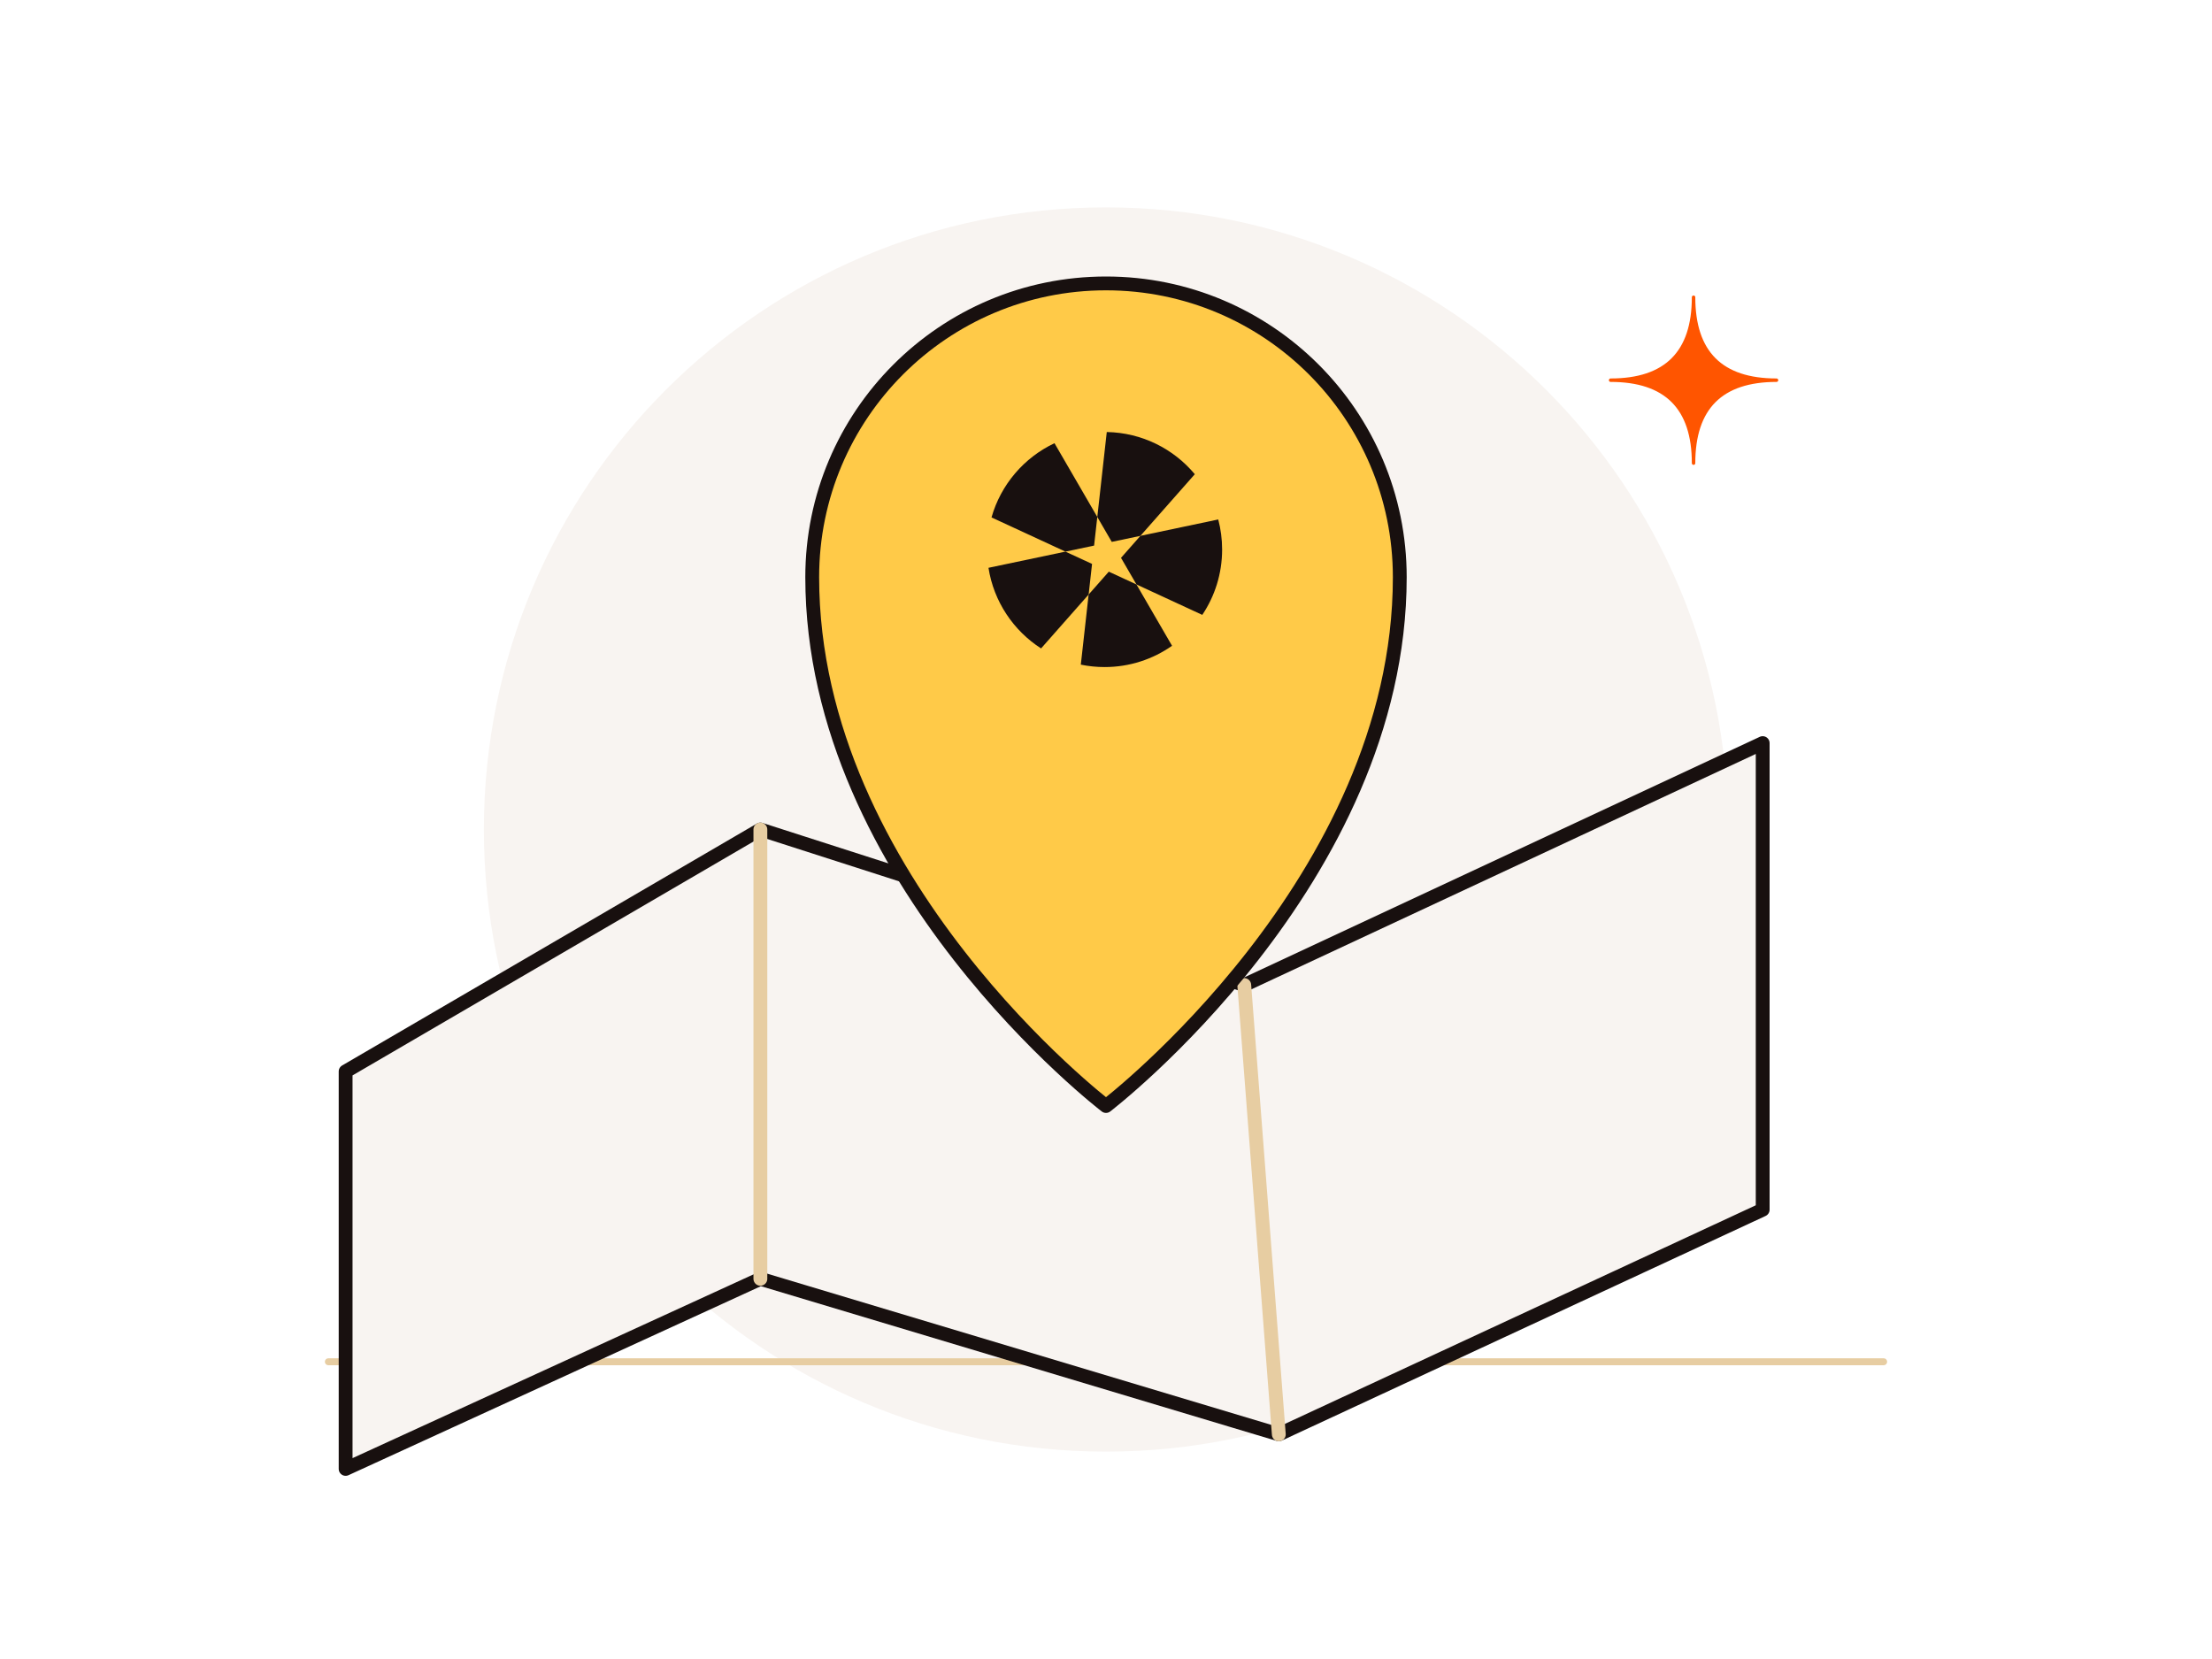
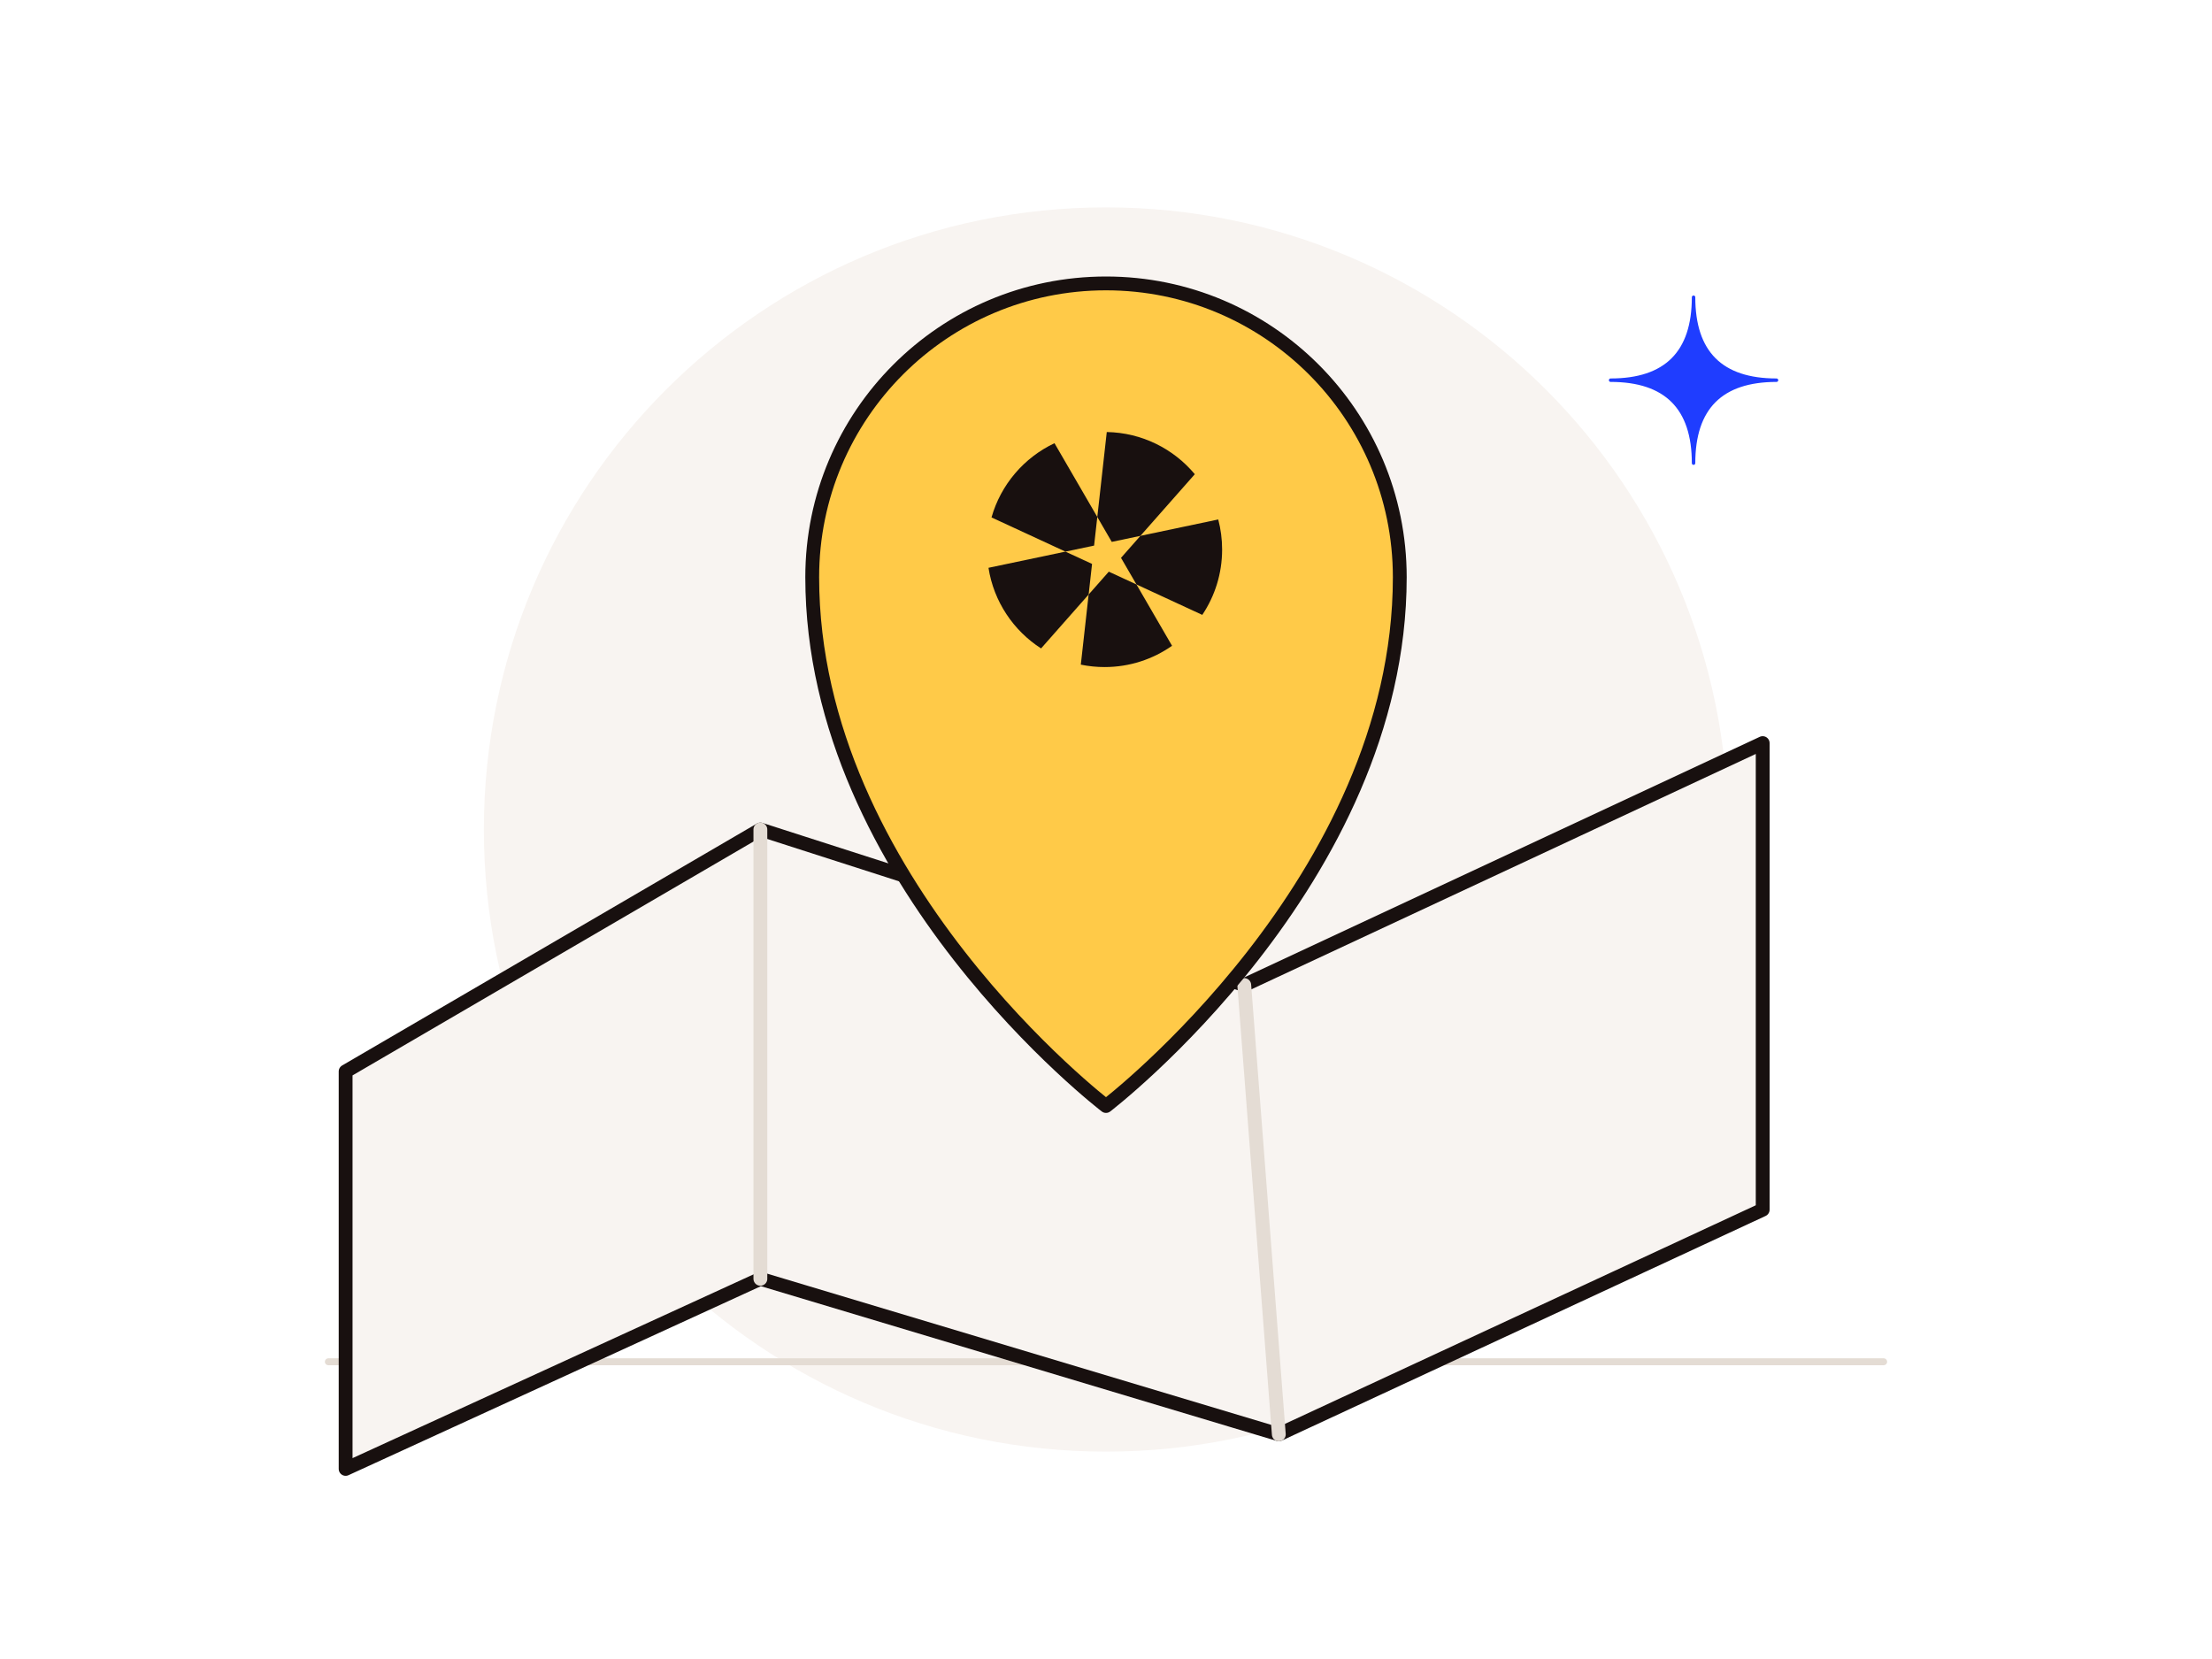
<svg xmlns="http://www.w3.org/2000/svg" width="640" height="480" viewBox="0 0 640 480" role="img">
  <circle cx="320" cy="240" r="180" fill="#F8F4F1" />
-   <path d="M95 394H545" fill="none" stroke="#E7CDA2" stroke-width="2" stroke-linecap="round" stroke-linejoin="round" />
+   <path d="M95 394H545" fill="none" stroke="#E4DCD4" stroke-width="2" stroke-linecap="round" stroke-linejoin="round" />
  <path d="M100 310 220 240 360 285 510 215V350L370 415 220 370 100 425Z" fill="#F8F4F1" stroke="#18100F" stroke-width="4" stroke-linecap="round" stroke-linejoin="round" />
-   <path d="M220 240V370M360 285 370 415" fill="none" stroke="#E7CDA2" stroke-width="4" stroke-linecap="round" stroke-linejoin="round" />
+   <path d="M220 240V370M360 285 370 415" fill="none" stroke="#E4DCD4" stroke-width="4" stroke-linecap="round" stroke-linejoin="round" />
  <path d="M405 167c0 88-85 153-85 153s-85-65-85-153a85 85 0 1 1 170 0Z" fill="#FFCA48" stroke="#18100F" stroke-width="4" stroke-linecap="round" stroke-linejoin="round" />
  <g transform="translate(286 125) scale(0.3269231)">
    <path d="M68.101 105.839L91.656 116.726L88.639 143.794L46.534 191.507C22.093 175.772 4.671 150.08 0 120.162L68.101 105.839Z" fill="#18100F" />
    <path d="M130.951 134.888L162.455 189.17C145.558 201.035 124.972 208 102.758 208C95.547 208 88.507 207.265 81.709 205.868L88.639 143.794L106.478 123.581L130.951 134.888Z" fill="#18100F" />
    <path d="M203.331 77.381C205.572 85.874 206.767 94.793 206.767 103.991C206.767 125.396 200.299 145.29 189.214 161.828L130.956 134.891L117.286 111.344L134.458 91.88L203.331 77.381Z" fill="#18100F" />
    <path d="M104.686 0C135.983 0.569 163.901 14.96 182.597 37.328L134.452 91.881L109.092 97.219L96.299 75.178L104.686 0Z" fill="#18100F" />
    <path d="M96.299 75.178L93.467 100.5L68.115 105.836L2.676 75.58C10.918 46.49 31.501 22.587 58.41 9.884L96.299 75.178Z" fill="#18100F" />
  </g>
-   <path d="M490 86 Q490 110 514 110 Q490 110 490 134 Q490 110 466 110 Q490 110 490 86" fill="#FF5500" stroke="#FF5500" stroke-width="1" stroke-linecap="round" stroke-linejoin="round" />
+   <path d="M490 86 Q490 110 514 110 Q490 110 490 134 Q490 110 466 110 Q490 110 490 86" fill="#1F3DFF" stroke="#1F3DFF" stroke-width="1" stroke-linecap="round" stroke-linejoin="round" />
</svg>
